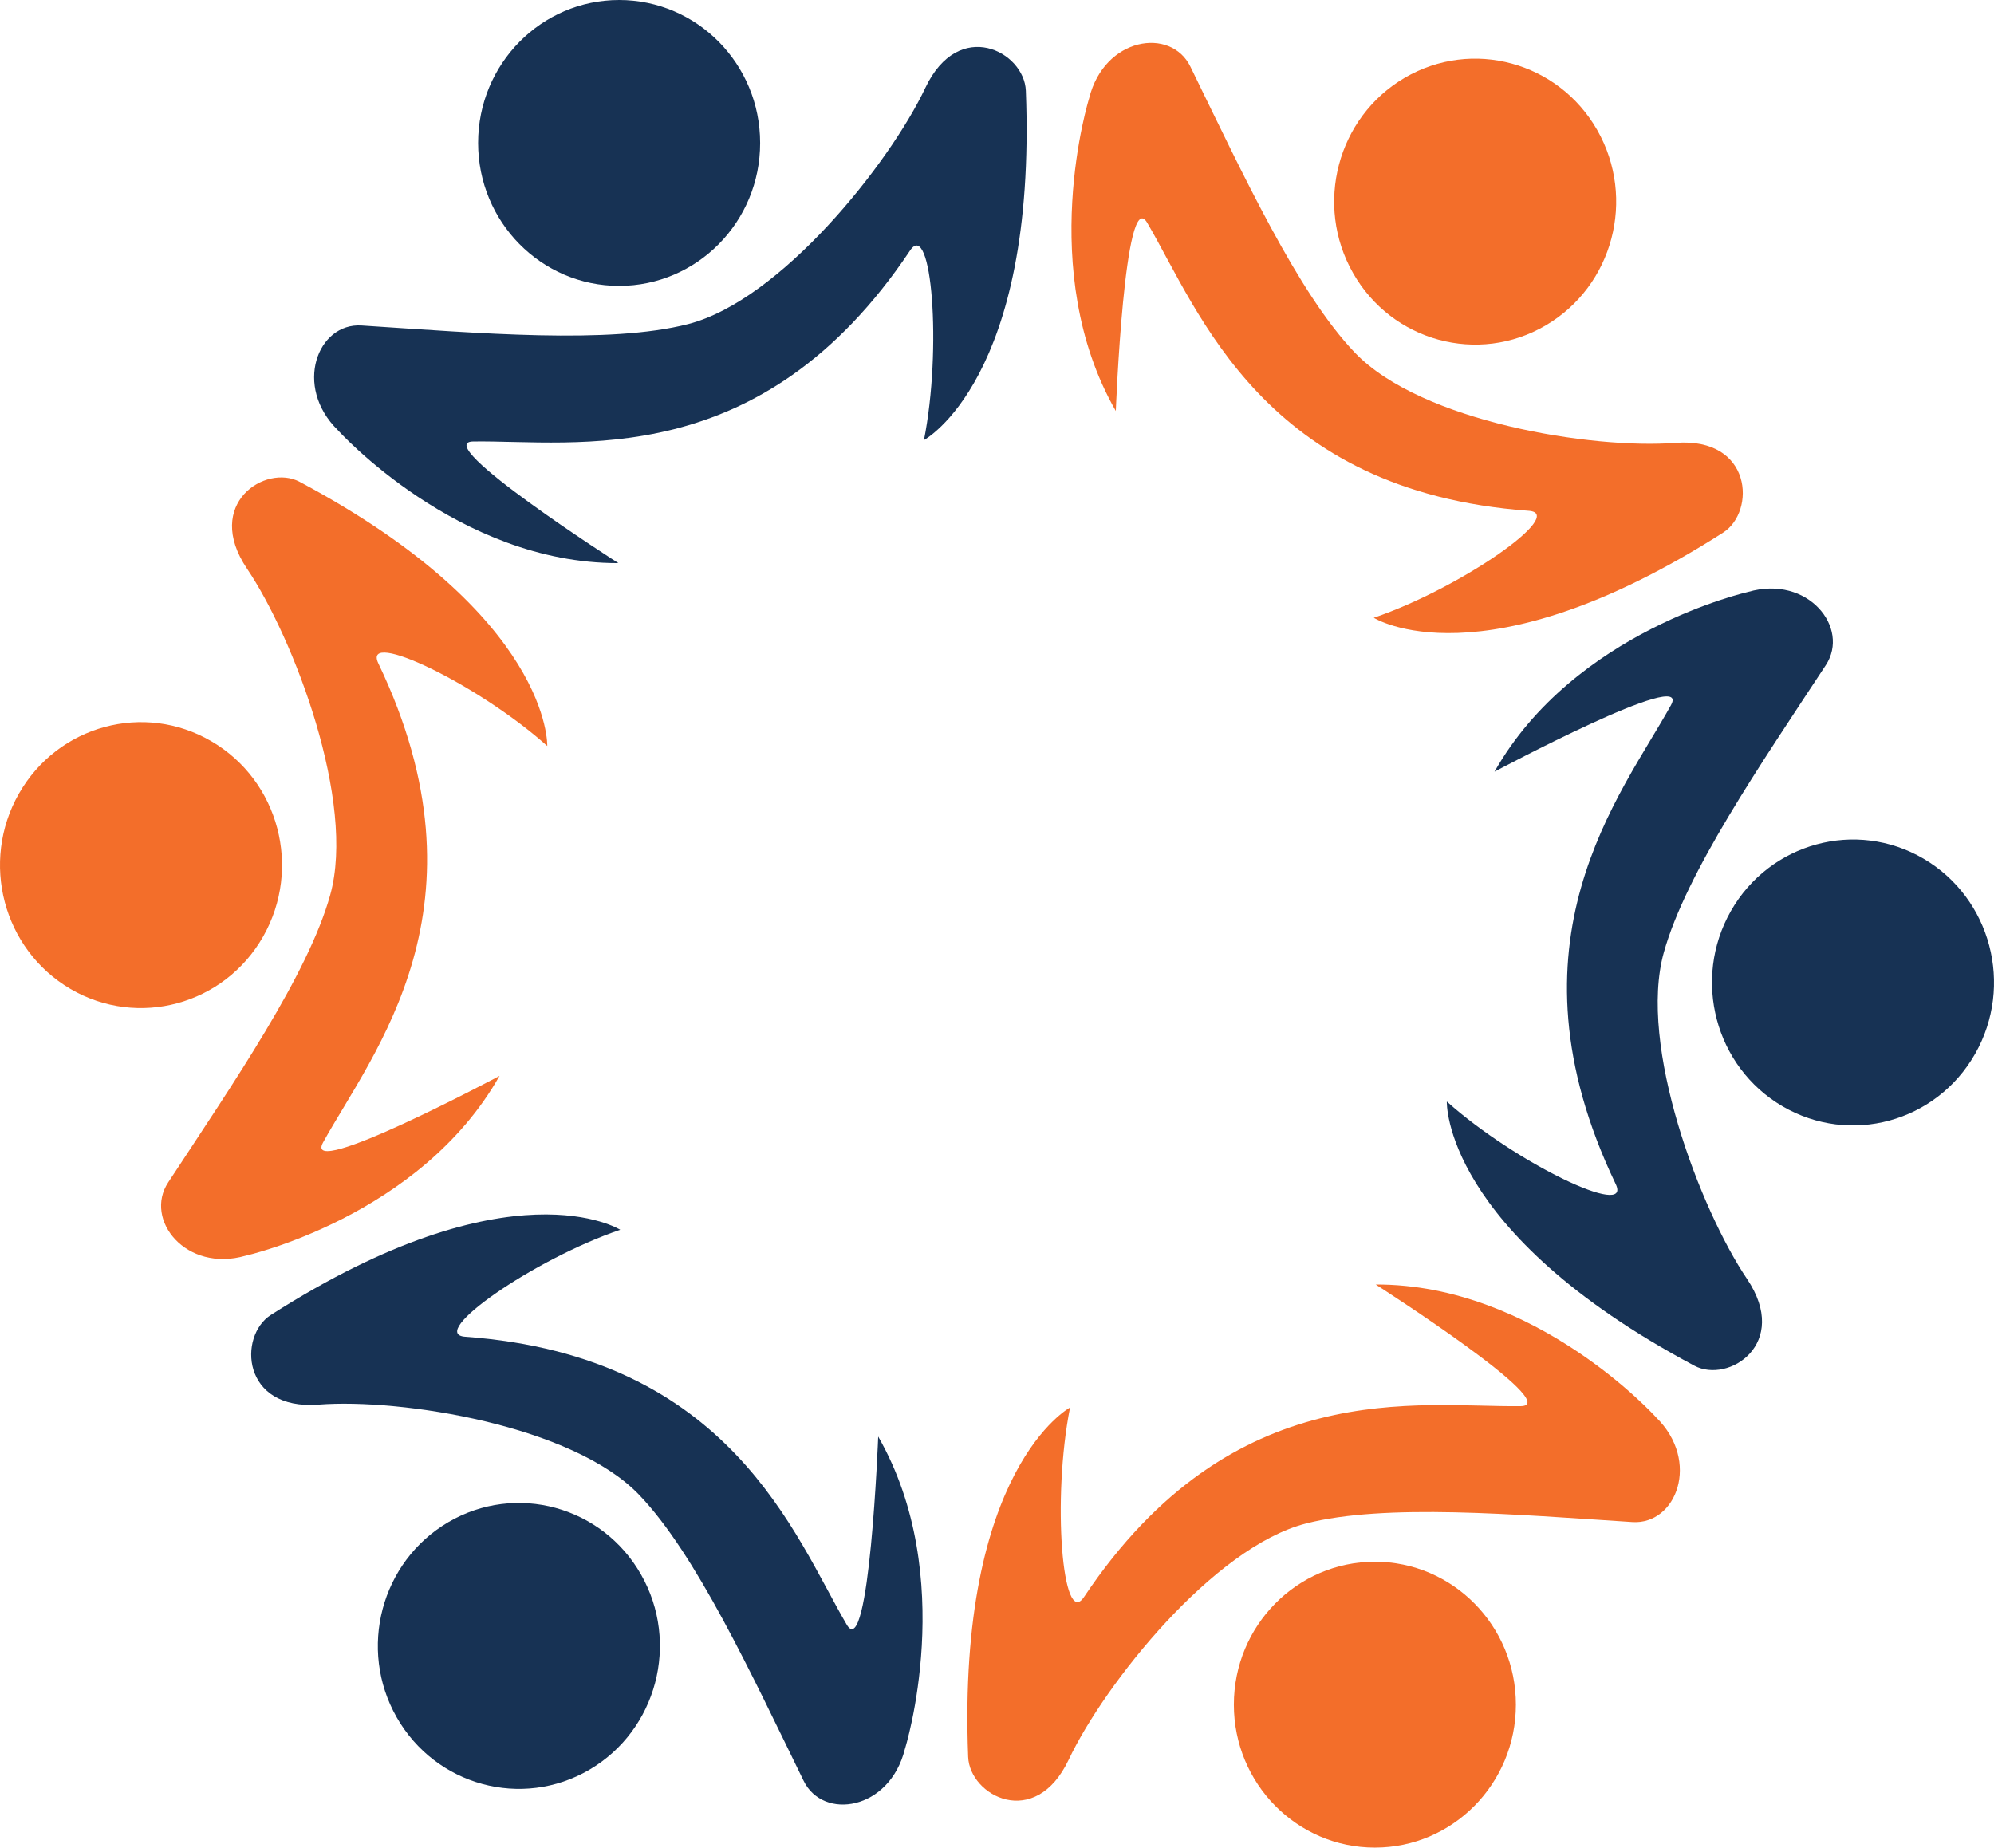
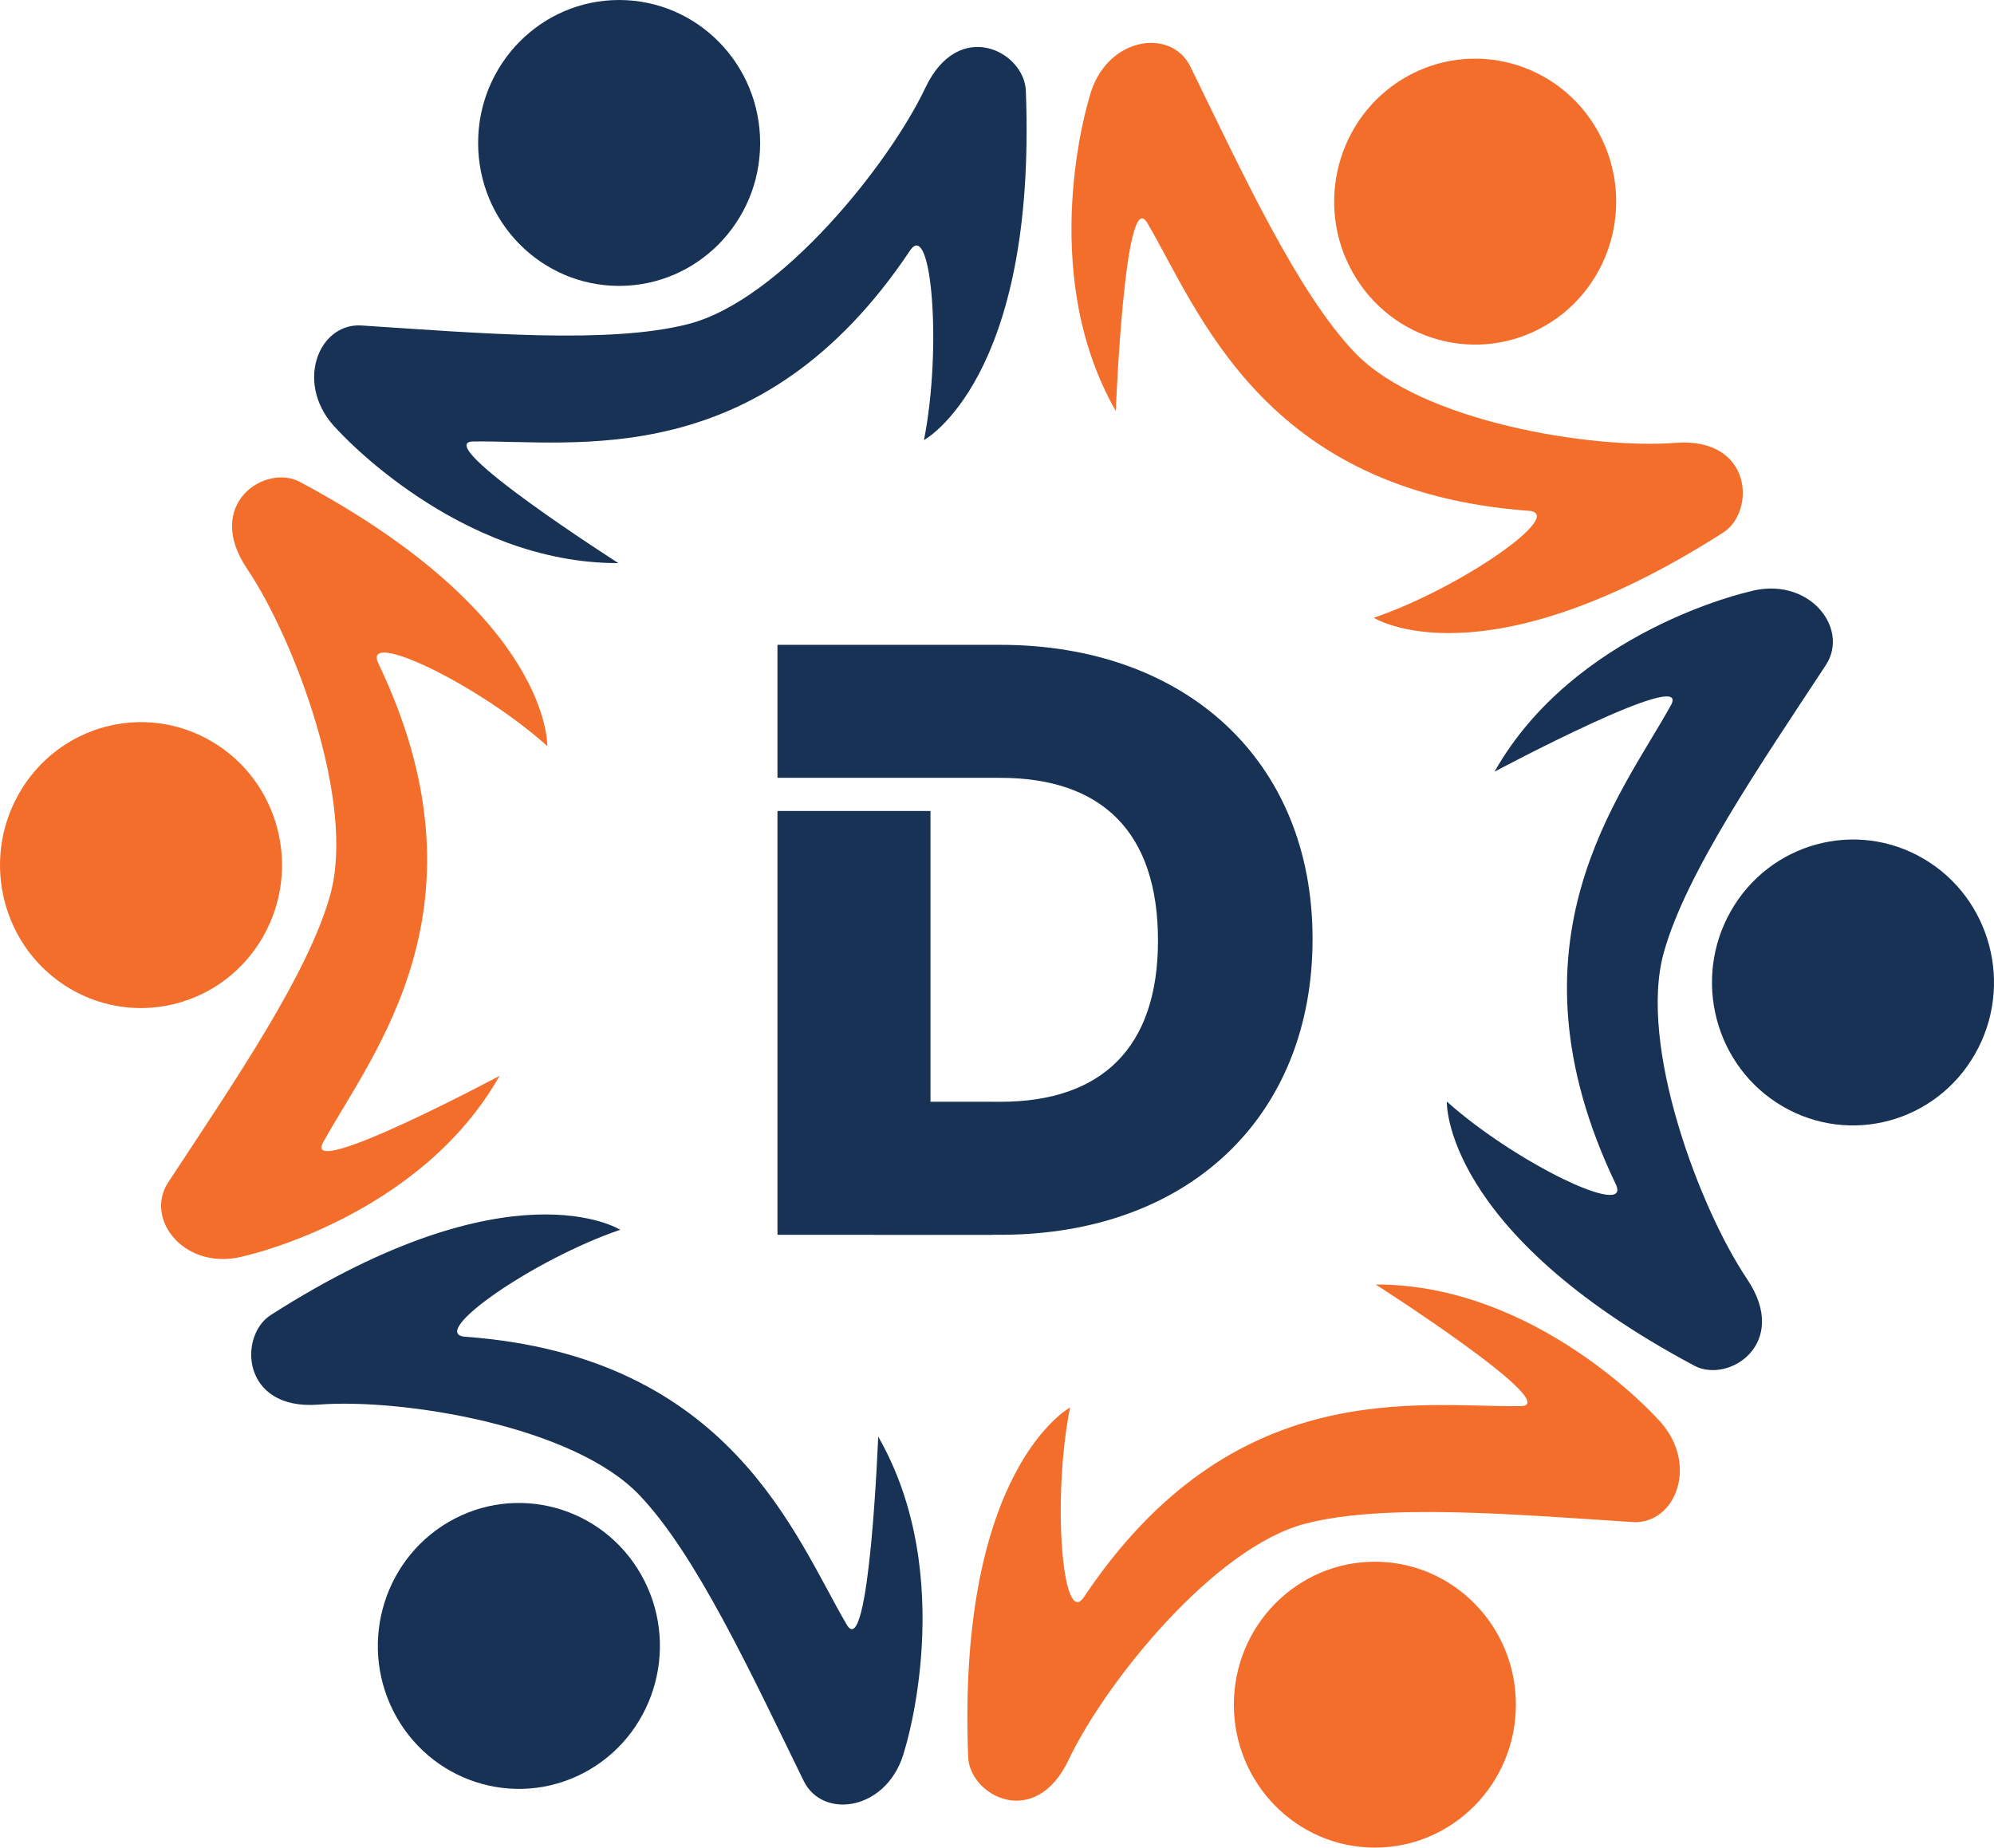
<svg xmlns="http://www.w3.org/2000/svg" width="436" height="404" viewBox="0 0 436 404" fill="none">
-   <path d="M109.233 235.247C109.233 235.247 65.936 258.347 70.64 249.812C81.517 230.098 108.154 198.173 82.73 145.06C79.045 137.39 104.604 149.647 119.66 163.119C119.66 163.119 120.664 134.763 65.531 105.359C58.055 101.365 44.467 110.174 54.01 124.344C64.273 139.562 77.876 175.376 72.198 195.712C67.344 213.133 51.029 236.826 36.766 258.56C31.418 266.701 40.647 278.335 53.726 274.568C53.726 274.568 91.779 266.108 109.233 235.247Z" fill="#F36E2A" />
+   <path d="M109.233 235.246C109.233 235.246 65.936 258.347 70.64 249.812C81.517 230.098 108.154 198.173 82.73 145.06C79.045 137.39 104.604 149.647 119.66 163.119C119.66 163.119 120.664 134.763 65.531 105.359C58.055 101.364 44.467 110.174 54.01 124.344C64.273 139.562 77.876 175.375 72.198 195.712C67.344 213.133 51.029 236.826 36.766 258.56C31.418 266.701 40.647 278.335 53.726 274.568C53.726 274.568 91.779 266.108 109.233 235.246Z" fill="#F36E2A" />
  <path d="M46.251 162.101C61.008 170.728 66.042 189.85 57.532 204.795C49.022 219.74 30.16 224.858 15.418 216.246C0.661 207.604 -4.372 188.483 4.137 173.538C12.662 158.578 31.509 153.459 46.251 162.101Z" fill="#F36E2A" />
  <path d="M192.022 314.118C192.022 314.118 190.104 363.676 185.161 355.277C173.759 335.867 159.796 296.53 101.727 292.293C93.323 291.685 116.589 275.388 135.616 268.903C135.616 268.903 111.9 253.852 59.209 287.539C52.063 292.11 52.782 308.453 69.666 307.131C87.794 305.734 125.204 311.688 139.736 326.845C152.186 339.816 164.276 365.985 175.707 389.374C179.977 398.138 194.524 395.844 197.85 382.479C197.865 382.509 209.656 344.873 192.022 314.118Z" fill="#173254" />
  <path d="M98.041 332.829C112.783 324.202 131.645 329.321 140.154 344.266C148.679 359.211 143.615 378.332 128.873 386.974C114.116 395.601 95.269 390.468 86.745 375.523C78.235 360.578 83.299 341.471 98.041 332.829Z" fill="#173254" />
  <path d="M300.805 280.871C300.805 280.871 342.184 307.344 332.536 307.465C310.258 307.769 269.673 300.357 237.013 349.217C232.294 356.295 230.001 327.726 233.972 307.769C233.972 307.769 209.237 321.074 211.694 384.165C212.023 392.715 226.346 400.264 233.672 384.787C241.537 368.172 265.343 338.312 285.539 333.133C302.842 328.683 331.248 331.159 356.941 332.814C366.56 333.437 371.893 319.509 362.125 309.926C362.14 309.941 335.892 280.765 300.805 280.871Z" fill="#F36E2A" />
  <path d="M269.792 372.743C269.792 355.474 283.605 341.486 300.625 341.486C317.644 341.486 331.457 355.474 331.457 372.743C331.457 389.997 317.644 404 300.625 404C283.591 404 269.792 389.997 269.792 372.743Z" fill="#F36E2A" />
-   <path d="M326.781 168.738C326.781 168.738 370.078 145.637 365.374 154.173C354.497 173.887 327.859 205.812 353.283 258.909C356.969 266.594 331.41 254.323 316.354 240.866C316.354 240.866 315.35 269.222 370.482 298.626C377.958 302.62 391.547 293.811 381.988 279.641C371.726 264.423 358.123 228.609 363.801 208.273C368.655 190.852 384.97 167.144 399.232 145.425C404.566 137.284 395.337 125.65 382.273 129.417C382.273 129.432 344.234 137.892 326.781 168.738Z" fill="#173254" />
-   <path d="M389.749 241.899C375.007 233.272 369.959 214.15 378.468 199.205C386.978 184.26 405.84 179.127 420.582 187.754C435.339 196.396 440.373 215.517 431.863 230.447C423.353 245.407 404.506 250.526 389.749 241.899Z" fill="#173254" />
-   <path d="M243.978 89.867C243.978 89.867 245.895 40.309 250.839 48.708C262.24 68.103 276.203 107.455 334.272 111.692C342.677 112.3 319.411 128.597 300.384 135.082C300.384 135.082 324.1 150.133 376.79 116.446C383.937 111.875 383.218 95.532 366.333 96.838C348.205 98.251 310.811 92.282 296.264 77.124C283.814 64.154 271.724 37.985 260.293 14.581C256.023 5.832 241.461 8.11 238.15 21.476C238.15 21.491 226.344 59.112 243.978 89.867Z" fill="#F36E2A" />
-   <path d="M337.974 71.156C323.232 79.798 304.355 74.664 295.86 59.719C287.336 44.774 292.399 25.652 307.141 17.011C321.898 8.384 340.745 13.517 349.255 28.462C357.765 43.422 352.716 62.529 337.974 71.156Z" fill="#F36E2A" />
+   <path d="M326.781 168.738C326.781 168.738 370.078 145.637 365.374 154.173C354.497 173.887 327.86 205.812 353.283 258.909C356.969 266.594 331.41 254.323 316.354 240.866C316.354 240.866 315.35 269.222 370.482 298.626C377.958 302.62 391.547 293.811 381.988 279.641C371.726 264.423 358.123 228.609 363.801 208.273C368.655 190.852 384.97 167.144 399.232 145.425C404.566 137.284 395.337 125.65 382.273 129.417C382.273 129.432 344.235 137.892 326.781 168.738Z" fill="#173254" />
+   <path d="M389.749 241.899C375.007 233.272 369.958 214.15 378.468 199.205C386.978 184.26 405.84 179.127 420.582 187.754C435.339 196.396 440.372 215.517 431.863 230.447C423.353 245.407 404.506 250.526 389.749 241.899Z" fill="#173254" />
+   <path d="M243.978 89.867C243.978 89.867 245.895 40.309 250.839 48.708C262.24 68.103 276.203 107.455 334.272 111.692C342.677 112.3 319.411 128.597 300.384 135.082C300.384 135.082 324.1 150.133 376.791 116.446C383.937 111.875 383.218 95.532 366.333 96.838C348.205 98.251 310.811 92.282 296.264 77.124C283.814 64.154 271.724 37.985 260.293 14.581C256.023 5.832 241.461 8.11 238.15 21.476C238.15 21.491 226.344 59.112 243.978 89.867Z" fill="#F36E2A" />
+   <path d="M337.974 71.156C323.232 79.798 304.355 74.664 295.86 59.719C287.336 44.774 292.4 25.652 307.142 17.011C321.899 8.384 340.746 13.517 349.255 28.462C357.765 43.422 352.716 62.529 337.974 71.156Z" fill="#F36E2A" />
  <path d="M135.21 123.129C135.21 123.129 93.815 96.656 103.464 96.535C125.741 96.216 166.327 103.643 198.987 54.783C203.706 47.705 205.998 76.274 202.028 96.231C202.028 96.231 226.748 82.942 224.306 19.835C223.976 11.27 209.654 3.751 202.328 19.213C194.463 35.828 170.672 65.688 150.461 70.867C133.157 75.302 104.752 72.841 79.058 71.171C69.44 70.548 64.107 84.475 73.875 94.059C73.875 94.059 100.123 123.235 135.21 123.129Z" fill="#173254" />
  <path d="M166.209 31.257C166.224 48.526 152.396 62.514 135.377 62.514C118.342 62.514 104.544 48.526 104.544 31.257C104.544 13.988 118.357 0 135.377 0C152.411 0 166.209 13.988 166.209 31.257Z" fill="#173254" />
+   <path d="M203.455 177.333H170V270H203.455V177.333Z" fill="#173254" />
+   <path d="M218.716 141H170V170.08H218.703C240.887 170.08 253.201 181.887 253.201 205.675C253.201 229.113 240.887 240.92 218.703 240.92H203.442V270H218.703C259.966 270 287 244.09 287 205.325C287.013 166.198 259.108 141 218.716 141Z" fill="#173254" />
+   <rect x="191" y="241" width="26" height="29" fill="#173254" />
</svg>
